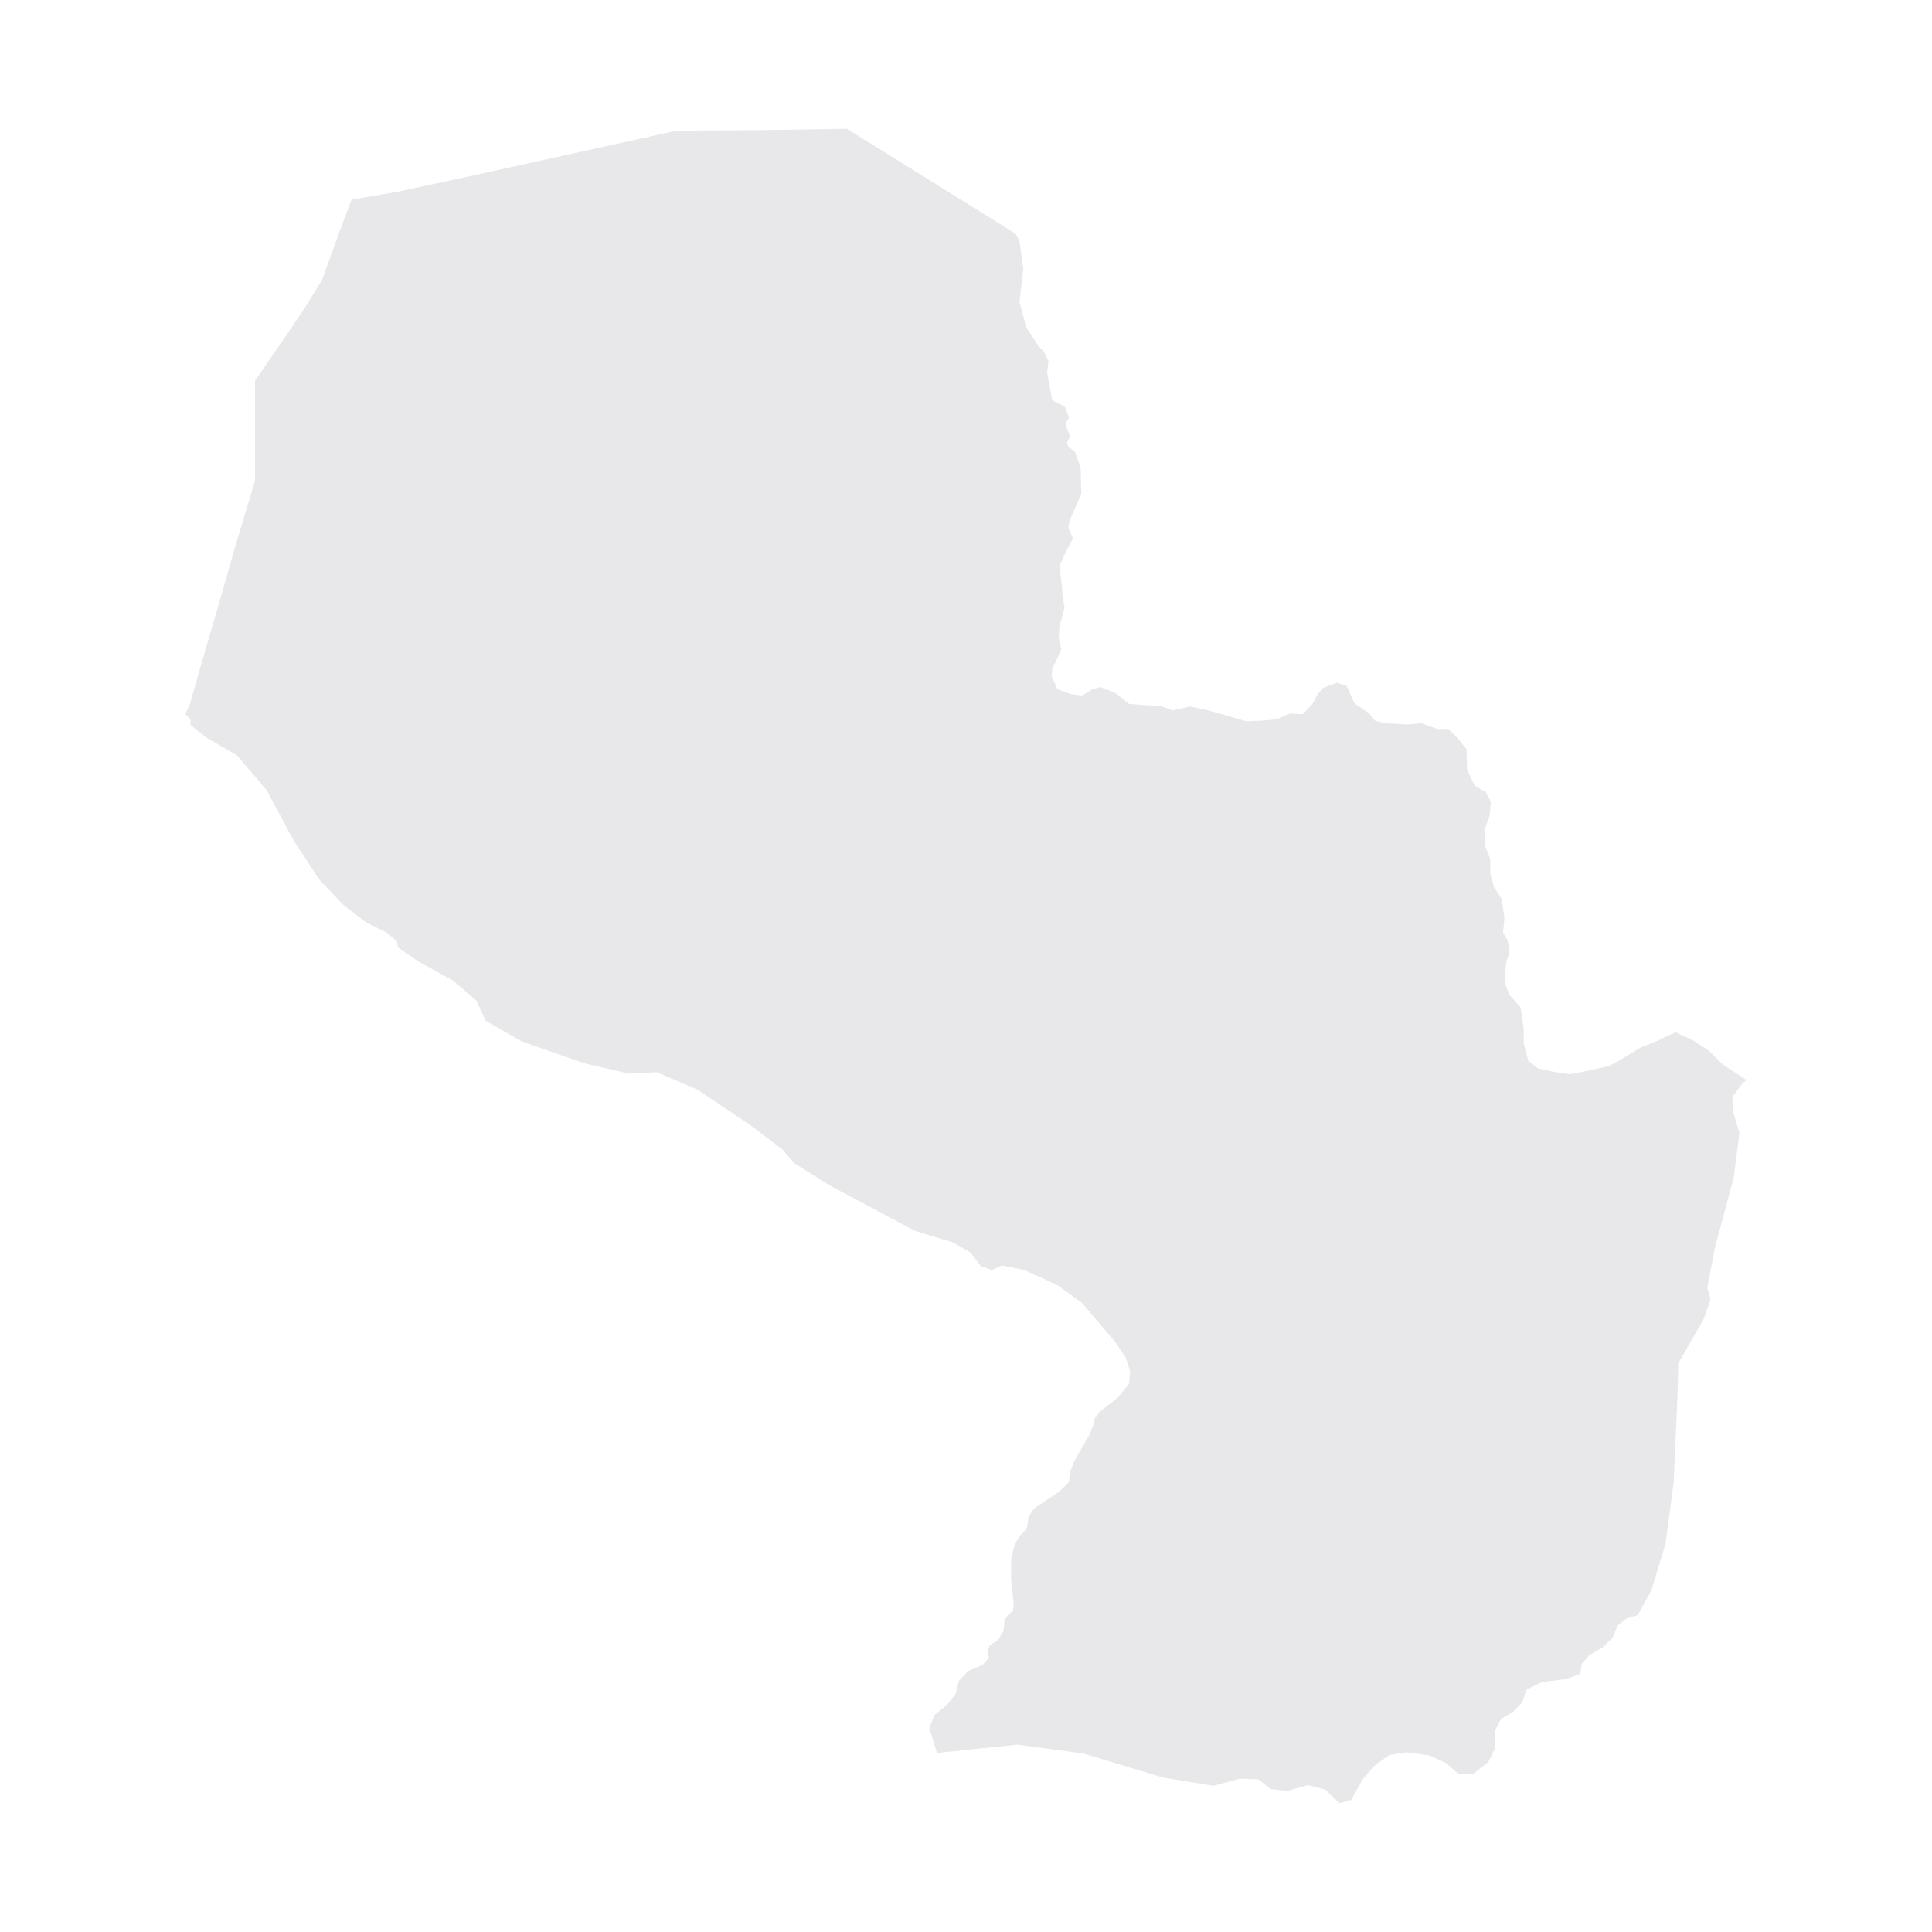
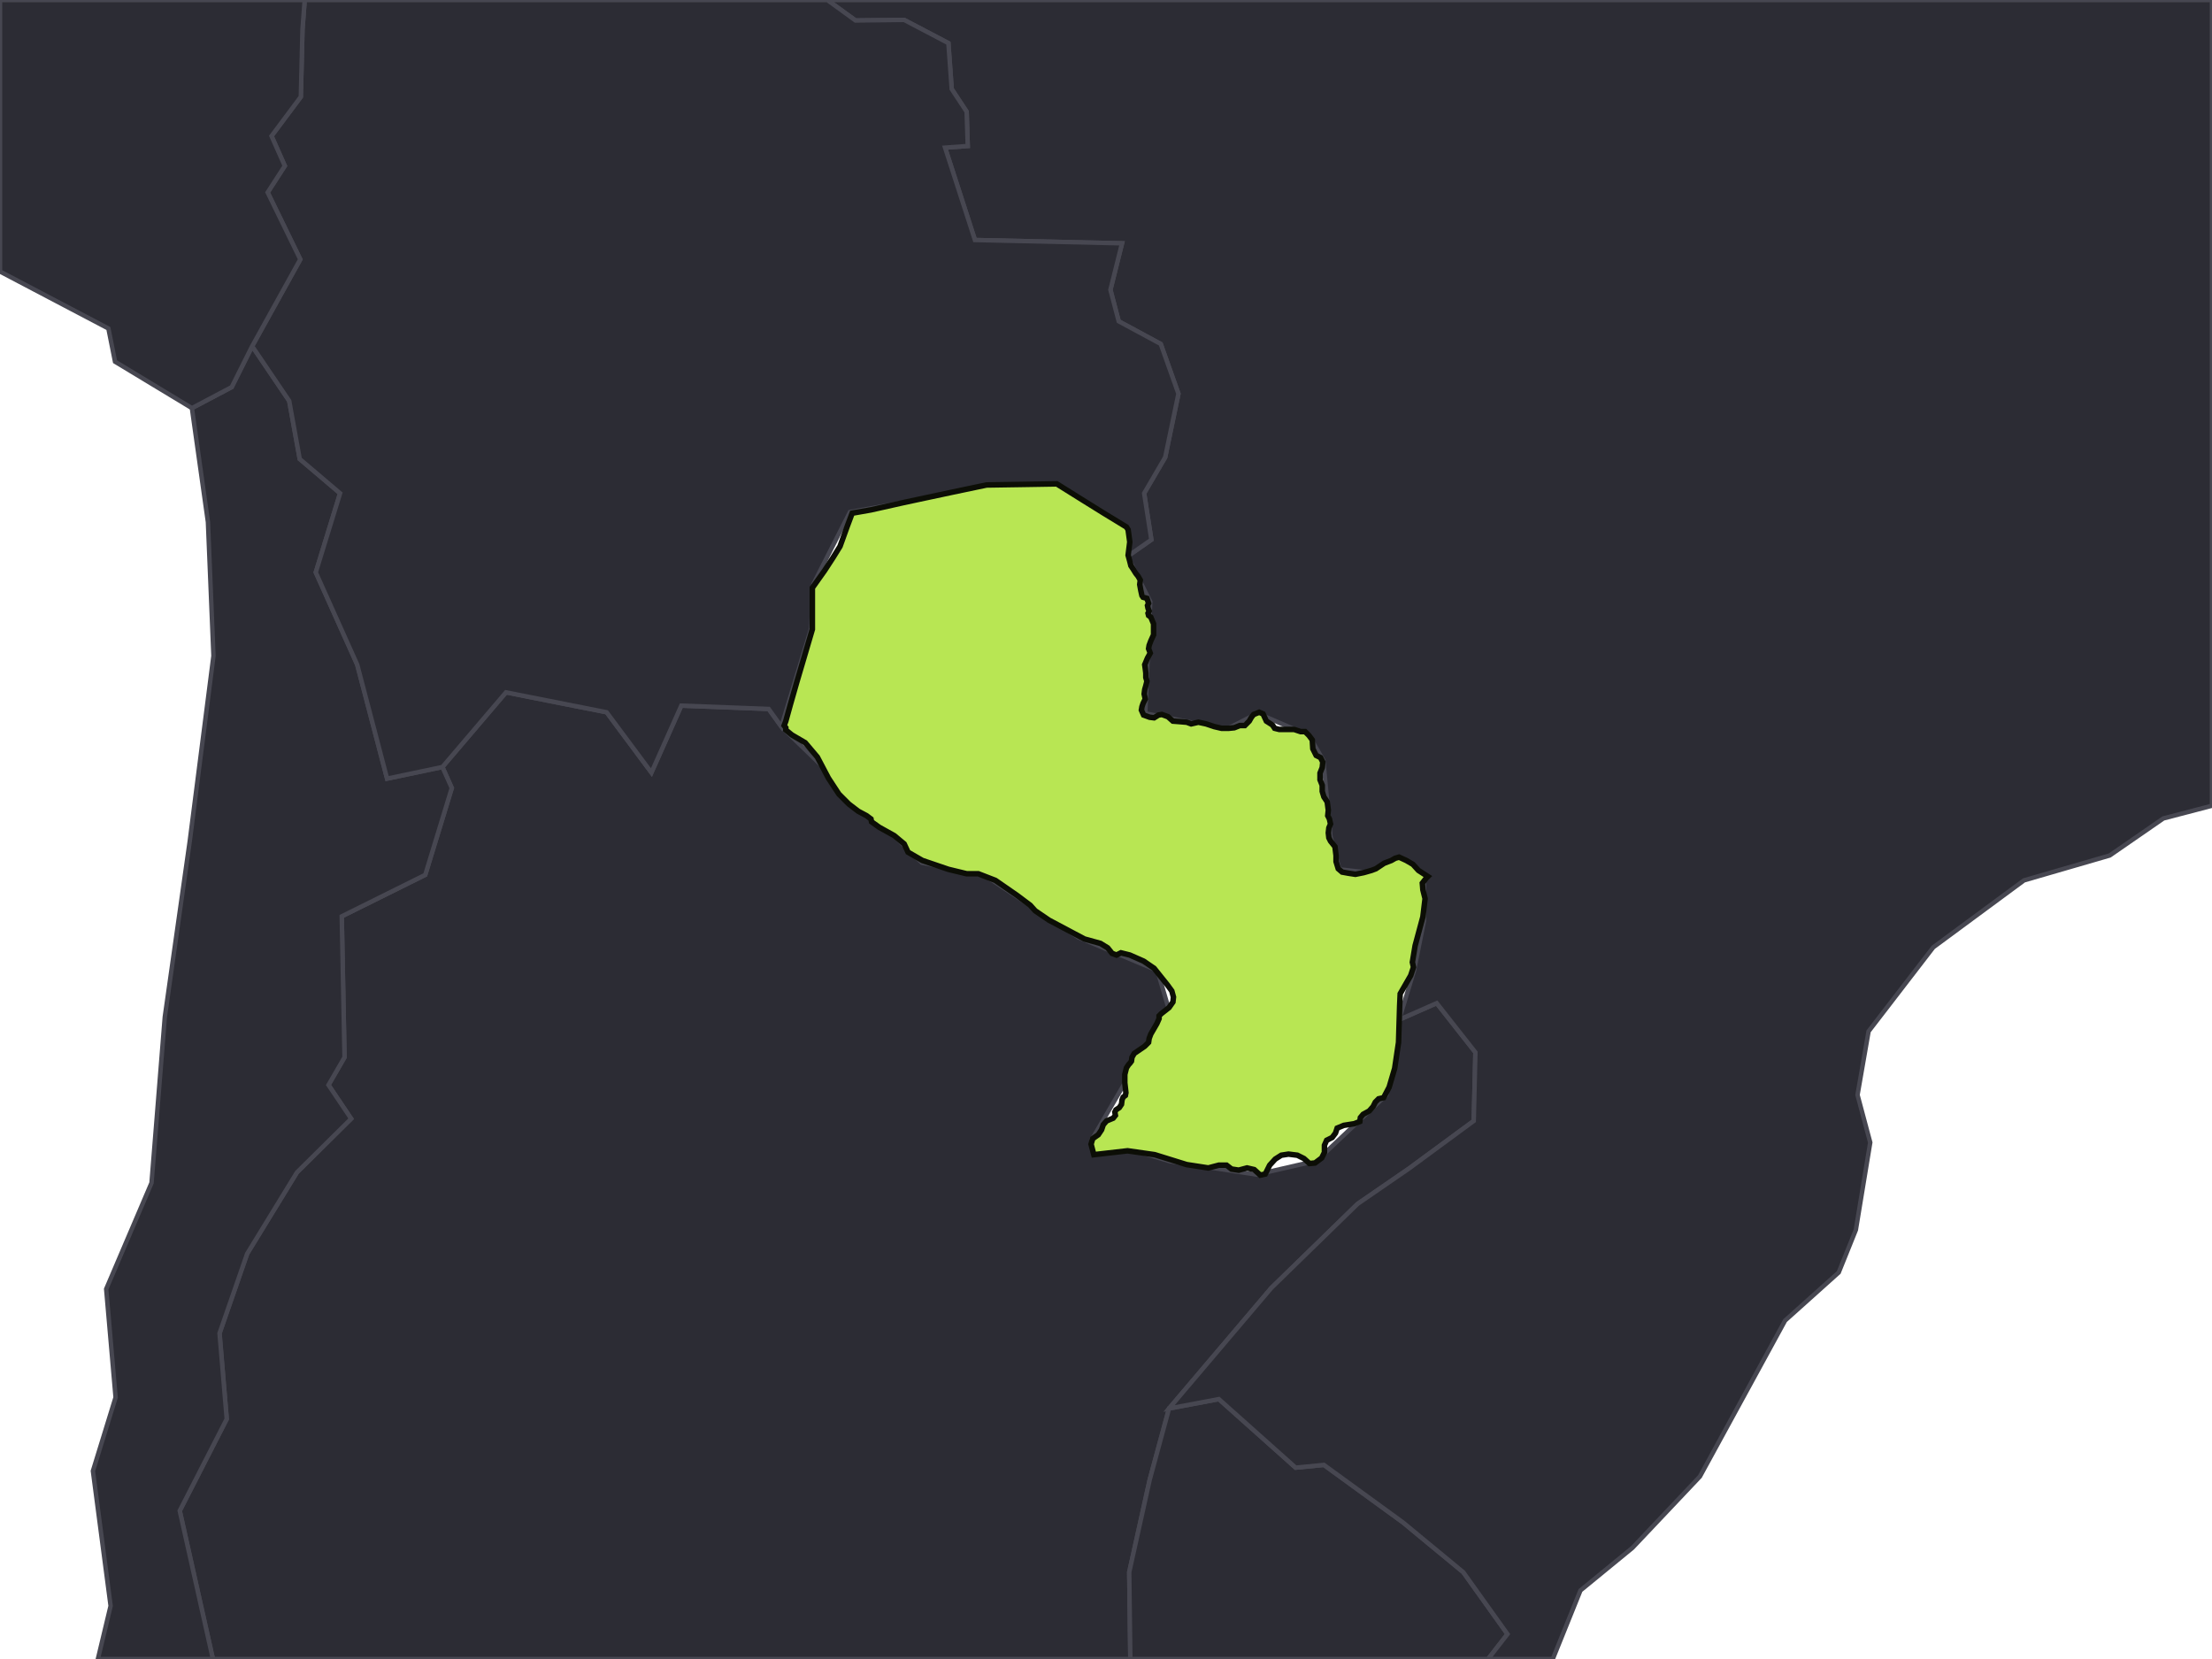
- <svg xmlns="http://www.w3.org/2000/svg" viewBox="0 0 300 300">
-   <path fill="#e8e8ea" d="M158.3,46.9L158.9,49.1L159.3,50.8L160.2,52.1L161.2,53.7L162.1,54.6L162.8,56.1L162.6,57.9L163,60.1L163.4,62.1L164,62.5L165.3,63.1L166,64.8L165.5,65.7L165.7,66.7L166.2,67.7L165.7,68.7L165.9,69.4L166.9,70.1L167.8,72.6L167.9,76.7L166.9,79L166.1,80.8L165.9,81.9L166.6,83.6L165.6,85.5L164.5,87.9L164.7,89.5L164.9,91.1L165,92.7L165.3,94.3L164.9,95.9L164.5,97.3L164.4,99L164.8,100.8L164,102.6L163.4,103.8L163.3,105L164.2,107L166.3,107.8L168,108L169.7,107L170.9,106.7L173.2,107.6L175.3,109.3L178,109.5L180.4,109.7L182.1,110.3L184.8,109.7L187.6,110.3L190.8,111.2L193.5,112L196.1,111.9L198.2,111.7L200.3,110.8L202.3,110.9L203.8,109.3L204.6,107.8L205.5,106.8L207.6,106L209.1,106.5L210.3,109.2L212.5,110.7L213.5,111.9L215,112.3L218.5,112.5L220.7,112.3L223.2,113.2L224.9,113.2L226.3,114.6L227.7,116.3L227.8,119.5L229,122L230.7,123L231.5,124.5L231.3,126.7L230.5,128.9L230.6,131.3L231.4,133.4L231.4,135.6L232,137.8L233.2,139.6L233.6,142.6L233.4,144.8L234.1,146.1L234.4,147.9L233.9,149.3L233.7,151.2L233.8,153L234.4,154.5L236.1,156.4L236.6,159.7L236.6,162L237.3,164.7L238.8,165.9L241.1,166.4L243.8,166.8L247,166.2L249.9,165.5L251.4,164.7L254.7,162.7L257.4,161.6L258.8,160.9L260.2,160.3L263,161.6L265.4,163.2L267.5,165.3L271.2,167.7L270.5,168.3L269,170.3L269.1,172.6L270.1,175.9L269.2,182.9L266.3,193.7L265.1,200L265.6,201.8L264.5,204.9L260.6,211.7L260.5,216.3L259.9,230.1L258.6,239.8L256.4,247L254.3,250.8L252.6,251.3L251.2,252.4L250.4,254.3L248.9,255.8L246.8,257L245.6,258.4L245.4,259.9L243.3,260.7L239.4,261.2L237,262.4L236.4,264.3L235,265.8L233.1,266.9L232.1,268.8L232.2,271.4L231.1,273.6L228.7,275.5L226.5,275.5L224.6,273.8L222,272.6L218.5,272.1L215.8,272.5L213.6,274L211.6,276.3L209.8,279.5L208,280L205.8,277.9L203.1,277.2L199.9,278.1L197.3,277.8L195.4,276.3L192.5,276.2L188.4,277.3L180.5,276L168.3,272.3L158,270.9L145.5,272.2L144.3,268.4L145.1,266.3L147,264.8L148.4,263L148.9,261L150.3,259.5L152.6,258.5L153.6,257.4L153.3,256.4L153.7,255.5L155,254.6L155.8,253.3L156,251.6L156.5,250.8L157.3,250.1L157.4,248.9L157,245.2L157,242.1L157.6,239.7L158.5,238.3L159,237.9L159.5,237.1L159.7,235.6L160.5,234.3L164.5,231.6L166,230.1L166.1,228.7L166.8,226.9L169.1,222.9L169.9,221L170,220.2L170.8,219.2L173.6,217L175.3,214.9L175.5,213L174.8,210.8L173.1,208.3L168,202.3L164.1,199.5L159,197.2L155.6,196.5L154,197.2L152.3,196.6L150.7,194.5L147.9,192.9L142,191.1L128.7,184L123.3,180.6L121.5,178.5L116.5,174.7L108.3,169.2L102,166.5L97.6,166.7L90.7,165.1L81,161.7L75.4,158.5L74,155.4L70.4,152.3L64.8,149.2L61.8,147.1L61.6,146.1L60,144.8L56.8,143.2L53.3,140.5L49.6,136.6L45.7,130.7L41.4,122.7L36.8,117.3L32,114.5L29.6,112.6L29.6,111.7L28.8,110.9L29.5,109.3L31.2,103.3L33.8,94.4L36.4,85.3L39.6,74.6L39.6,67.1L39.6,59.1L44.1,52.6L47.2,48L50,43.5L52.7,36L54.6,31L61.6,29.8L73.7,27.2L79.6,25.9L92.3,23.1L105,20.3L118.5,20.2L131.5,20L141.5,26.2L149.2,31L157.7,36.3L158.3,37.4L158.9,41.8Z" />
+ <svg xmlns="http://www.w3.org/2000/svg" viewBox="0 0 400 300">
+   <path d="M38.5,300L32.5,273.2L41,256.6L39.7,241.1L44.7,226.7L53.7,212L63.5,202.3L59.4,196.2L62.3,191.2L61.8,165.7L76.9,158.2L81.7,142.5L80,138.7L91.5,125.2L109.7,128.8L117.8,139.7L123.2,127.6L139,128.2L141.3,131.4L166.7,156L178.1,158.3L195,169.5L209.3,175.5L211.3,182.3L197.6,205.8L211.6,210L227.2,212.4L238.1,209.9L250.7,198L253,184.4L259.8,181.4L266.8,190.3L266.5,202.7L254.8,211.3L245.5,217.7L229.9,232.9L211.4,254.7L211.4,254.7L207.9,267.6L204.2,284.3L204.4,300L38.5,300Z" fill="#2c2c34" stroke="#474751" stroke-width="0.8" />
+   <path d="M17.7,300L20,290.4L16.8,266L20.9,252.7L19.2,233.1L27.4,213.9L29.8,183.9L34.3,152.2L38.6,118.6L37.6,94.4L34.7,73.8L41.9,70L45.6,62.6L45.6,62.6L52.3,72.5L54.2,83L61.5,89.2L57.1,103.5L64.6,120.2L70,140.8L80,138.7L81.7,142.5L76.9,158.2L61.8,165.7L62.3,191.2L59.4,196.2L63.5,202.3L53.7,212L44.7,226.7L39.7,241.1L41,256.6L32.5,273.2L38.5,300L17.7,300Z" fill="#2c2c34" stroke="#474751" stroke-width="0.8" />
+   <path d="M204.4,300L204.2,284.3L207.9,267.6L211.4,254.7L211.4,254.7L220.4,253L234.3,265.4L239.4,264.9L253.7,275.3L264.6,284.3L272.6,295.5L269.1,300L204.4,300Z" fill="#2c2c34" stroke="#474751" stroke-width="0.8" />
+   <path d="M269.1,300L272.6,295.5L264.6,284.3L253.7,275.3L239.4,264.9L234.3,265.4L220.4,253L211.4,254.7L229.9,232.9L245.5,217.7L254.8,211.3L266.5,202.7L266.8,190.3L259.8,181.4L253,184.4L255.7,175.5L257.5,166.5L257.5,158.1L252.6,155.4L247.4,157.8L242.2,157.2L240.6,151.3L239.3,137.5L236.7,133L227.4,129L221.7,131.9L207.1,129L208,108.8L203.9,100.6L208.2,97.6L206.9,89.2L210.7,82.7L213.1,71.2L209.9,62.2L202.3,58.1L200.8,52.4L202.9,44L176.3,43.4L170.9,26.7L175,26.4L174.8,20.2L172.1,16.1L171.5,7.8L163.5,3.6L154.7,3.7L149.6,0L400,0L400,145.7L391.2,148L381.5,154.7L366,159.2L349.6,171.3L337.9,186.5L335.9,198L338.2,206.6L335.6,222.4L332.5,230.1L322.8,238.8L307.4,267L295.2,279.9L285.8,287.6L280.8,300L269.1,300Z" fill="#2c2c34" stroke="#474751" stroke-width="0.8" />
+   <path d="M149.6,0L154.7,3.7L163.5,3.6L171.5,7.8L172.1,16.1L174.8,20.2L175,26.4L170.9,26.7L176.3,43.4L202.9,44L200.8,52.4L202.3,58.1L209.9,62.2L213.1,71.2L210.7,82.7L206.9,89.2L208.2,97.6L203.9,100.6L203.7,96.1L190.7,88.5L177.9,88.3L153.7,92.6L147.1,105.6L146.7,113.6L141.3,131.4L139,128.2L123.2,127.6L117.8,139.7L109.7,128.8L91.5,125.2L80,138.7L70,140.8L64.6,120.2L57.1,103.5L61.5,89.2L54.2,83L52.3,72.5L45.6,62.6L54.3,46.9L48.4,34.8L51.5,30L49.1,24.6L54.4,17.5L54.7,5.3L55.1,0L149.6,0Z" fill="#2c2c34" stroke="#474751" stroke-width="0.8" />
+   <path d="M55.1,0L54.7,5.3L54.4,17.5L49.1,24.6L51.5,30L48.4,34.8L54.3,46.9L45.6,62.6L41.9,70L34.7,73.8L20.8,65.4L19.6,59.4L0,49.1L0,0Z" fill="#2c2c34" stroke="#474751" stroke-width="0.8" />
+   <path d="M204,100.4L204.3,101.5L204.5,102.3L204.9,102.9L205.4,103.7L205.8,104.2L206.2,104.9L206.1,105.7L206.3,106.8L206.5,107.7L206.7,108L207.4,108.2L207.7,109.1L207.5,109.5L207.6,110L207.8,110.5L207.6,110.9L207.7,111.3L208.1,111.6L208.6,112.8L208.6,114.8L208.1,115.9L207.8,116.7L207.7,117.3L208,118.1L207.5,119L207,120.2L207.1,120.9L207.2,121.7L207.2,122.5L207.4,123.2L207.2,124L207,124.7L206.9,125.5L207.1,126.4L206.7,127.2L206.5,127.8L206.4,128.4L206.8,129.3L207.9,129.7L208.7,129.8L209.5,129.3L210.1,129.2L211.2,129.6L212.1,130.4L213.4,130.5L214.6,130.6L215.4,130.9L216.7,130.6L218.1,130.9L219.6,131.4L220.9,131.7L222.2,131.7L223.2,131.6L224.2,131.2L225.1,131.2L225.9,130.4L226.3,129.7L226.7,129.2L227.7,128.8L228.4,129.1L229,130.4L230.1,131.1L230.5,131.7L231.3,131.9L233,131.9L234,131.9L235.2,132.3L236,132.3L236.7,133L237.3,133.8L237.4,135.4L238,136.6L238.8,137L239.2,137.8L239.1,138.8L238.7,139.8L238.7,141L239.1,142L239.1,143.1L239.4,144.1L240,145L240.2,146.5L240.1,147.5L240.4,148.1L240.6,149L240.3,149.7L240.2,150.6L240.3,151.5L240.6,152.1L241.4,153.1L241.6,154.7L241.6,155.8L242,157.1L242.7,157.7L243.8,157.9L245.1,158.1L246.6,157.8L248,157.4L248.8,157.1L250.3,156.1L251.6,155.6L252.3,155.2L253,155L254.3,155.6L255.5,156.3L256.5,157.4L258.2,158.5L257.9,158.8L257.2,159.7L257.3,160.9L257.7,162.5L257.3,165.8L255.9,171L255.4,174L255.6,174.9L255.1,176.4L253.2,179.7L253.1,181.9L252.9,188.5L252.2,193.2L251.2,196.6L250.2,198.5L249.3,198.7L248.7,199.3L248.3,200.1L247.6,200.9L246.5,201.5L246,202.1L245.9,202.8L244.9,203.2L243,203.5L241.8,204L241.5,204.9L240.9,205.7L239.9,206.2L239.5,207.1L239.5,208.4L239,209.4L237.8,210.3L236.8,210.4L235.8,209.5L234.6,208.9L233,208.7L231.7,208.9L230.6,209.6L229.6,210.7L228.8,212.3L227.9,212.5L226.8,211.5L225.5,211.2L224,211.6L222.7,211.4L221.8,210.7L220.4,210.7L218.5,211.2L214.6,210.6L208.8,208.8L203.9,208.1L197.8,208.8L197.3,206.9L197.6,205.9L198.6,205.2L199.2,204.3L199.5,203.4L200.1,202.7L201.3,202.2L201.7,201.7L201.6,201.1L201.8,200.7L202.4,200.3L202.8,199.7L202.9,198.9L203.1,198.4L203.5,198.1L203.6,197.6L203.4,195.8L203.4,194.3L203.7,193.1L204.1,192.5L204.3,192.3L204.6,191.9L204.7,191.2L205.1,190.5L207,189.2L207.7,188.5L207.8,187.8L208.1,187L209.2,185.1L209.6,184.2L209.6,183.7L210,183.3L211.4,182.2L212.1,181.2L212.2,180.3L211.9,179.2L211.1,178.1L208.7,175.1L206.8,173.8L204.3,172.7L202.7,172.3L201.9,172.7L201.1,172.4L200.3,171.4L199,170.6L196.1,169.8L189.7,166.4L187.2,164.7L186.3,163.7L183.9,161.9L180,159.2L176.9,158L174.8,158L171.5,157.2L166.8,155.6L164.2,154.1L163.5,152.6L161.7,151.1L159,149.6L157.6,148.6L157.5,148.1L156.7,147.5L155.2,146.7L153.5,145.4L151.7,143.6L149.8,140.7L147.8,136.9L145.6,134.3L143.2,132.9L142.1,132L142.1,131.6L141.8,131.2L142.1,130.4L142.9,127.5L144.1,123.3L145.4,118.9L146.9,113.8L146.9,110.1L146.9,106.3L149.1,103.2L150.6,100.9L151.9,98.8L153.2,95.2L154.1,92.8L157.5,92.2L163.3,90.9L166.1,90.3L172.2,89L178.4,87.7L184.9,87.6L191.1,87.5L195.9,90.5L199.6,92.8L203.7,95.3L204,95.8L204.3,98Z" fill="#b8e653" stroke="#0c0e06" stroke-width="1" />
</svg>
